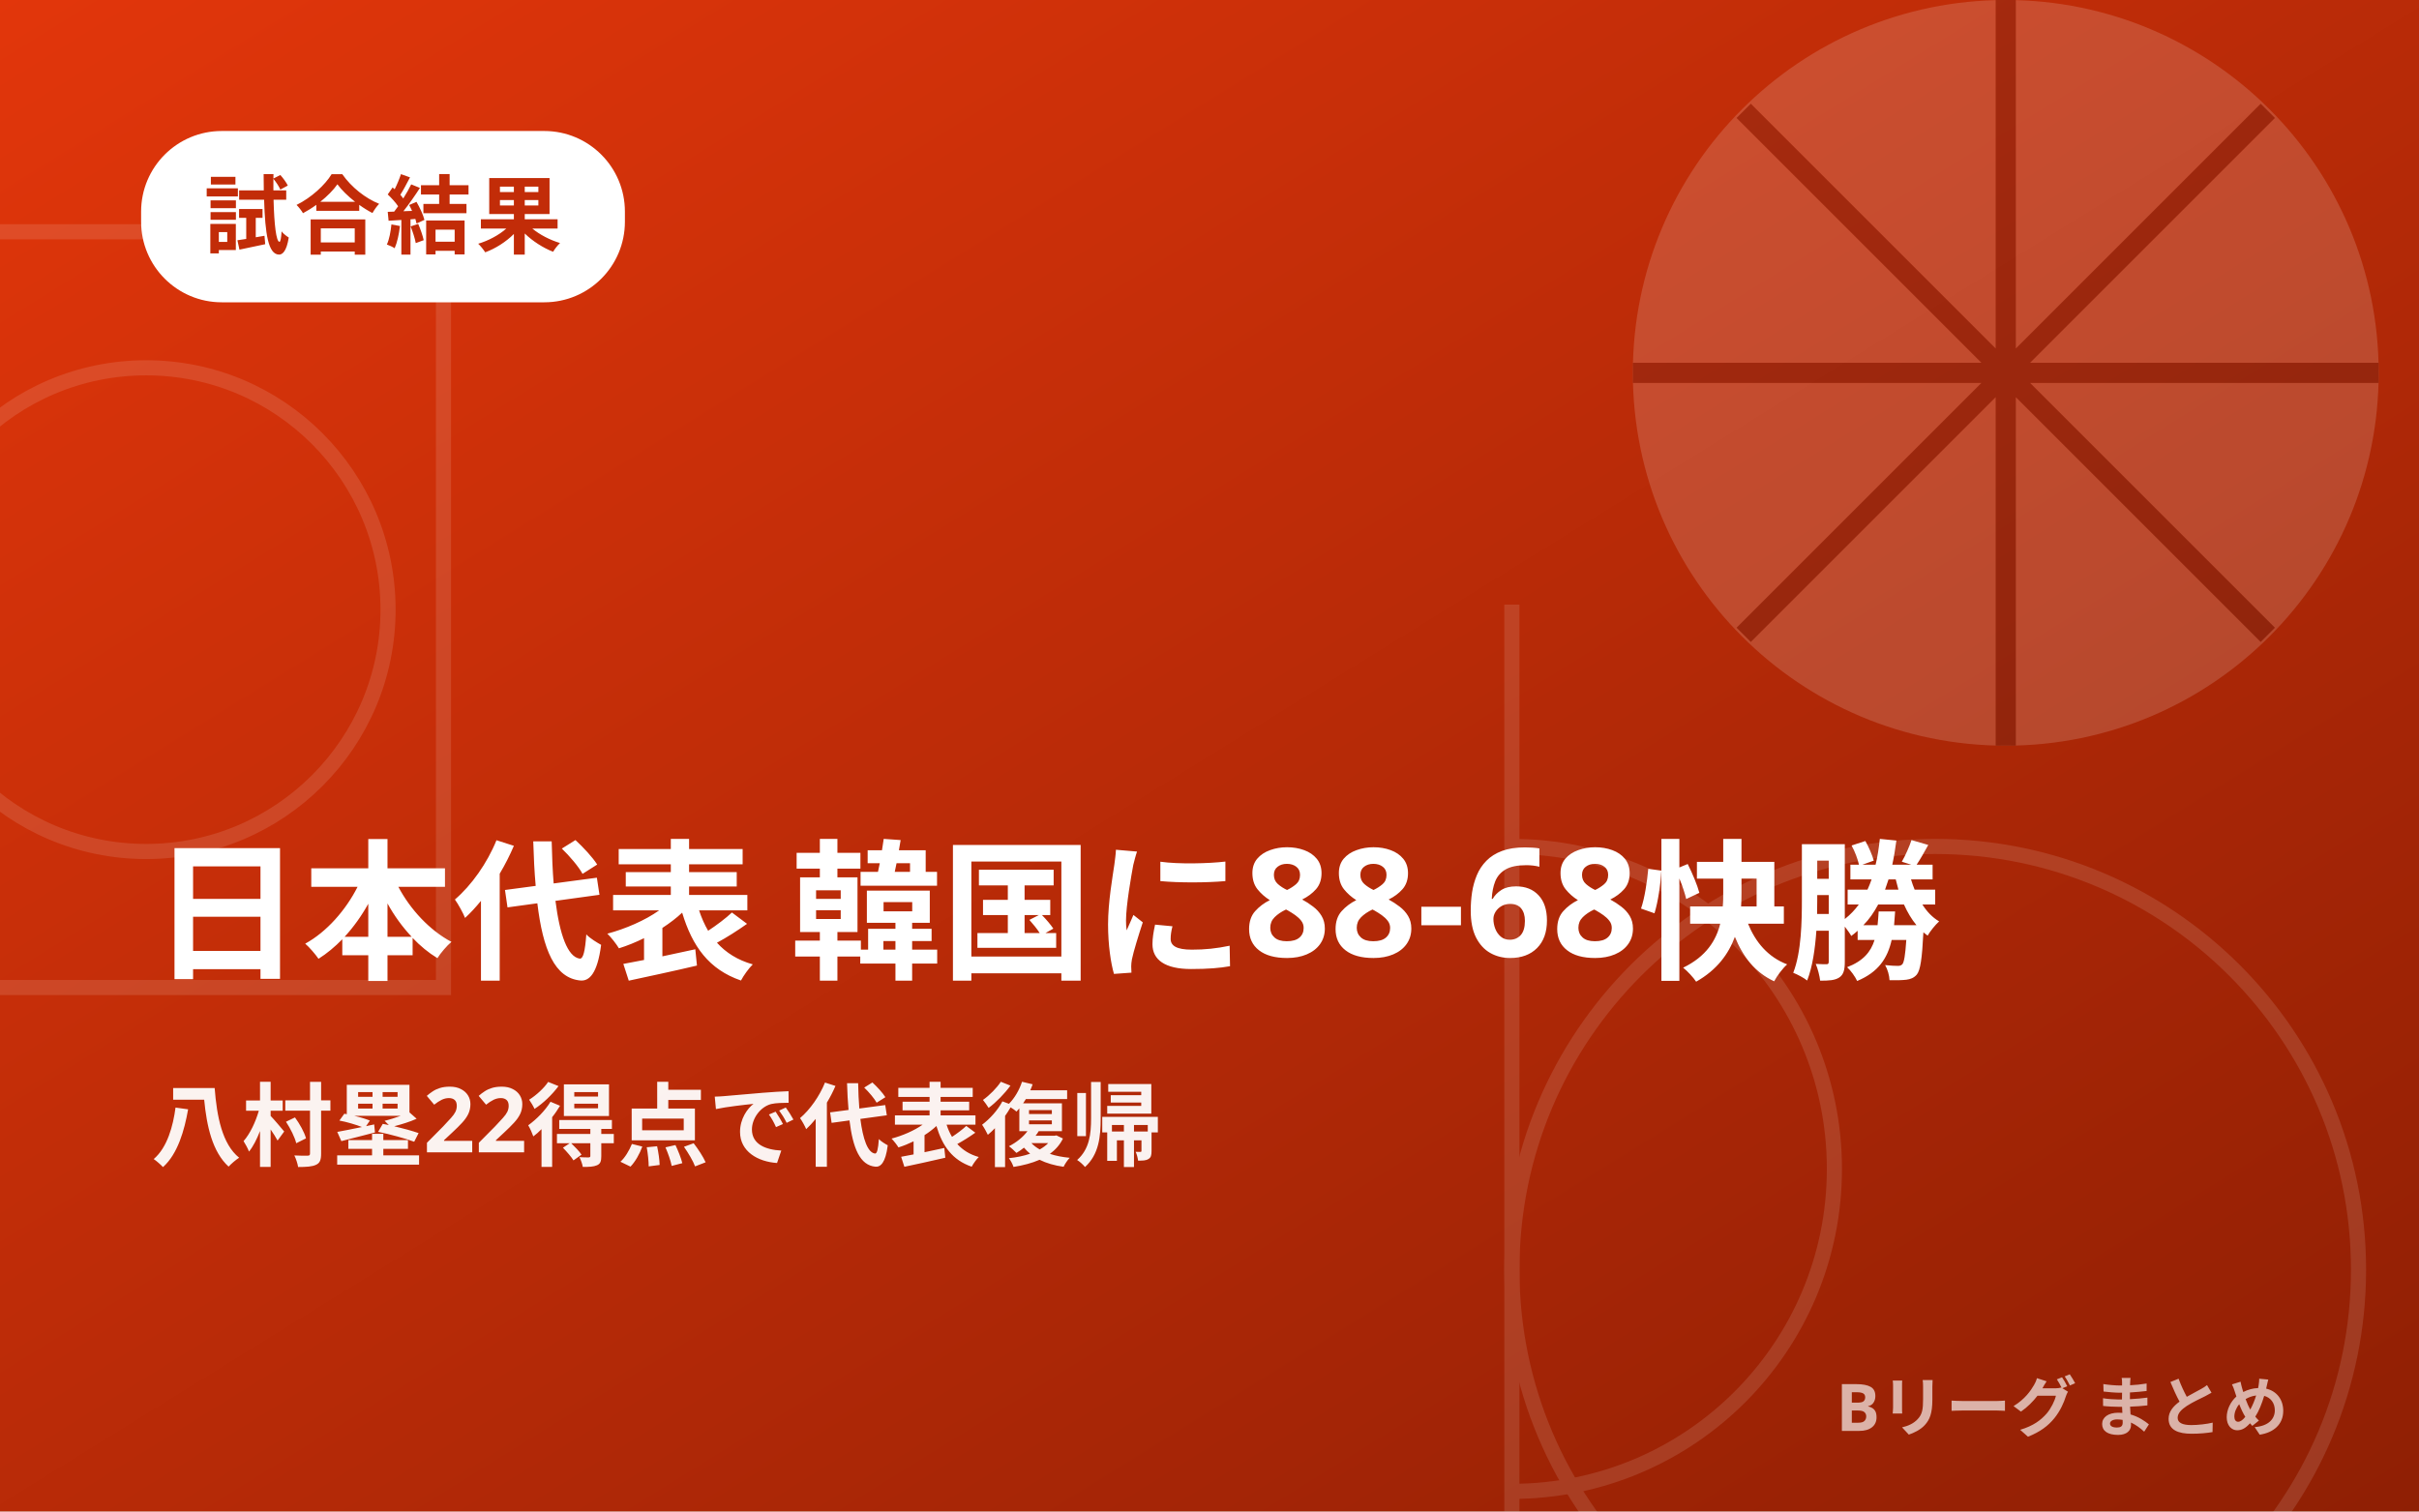
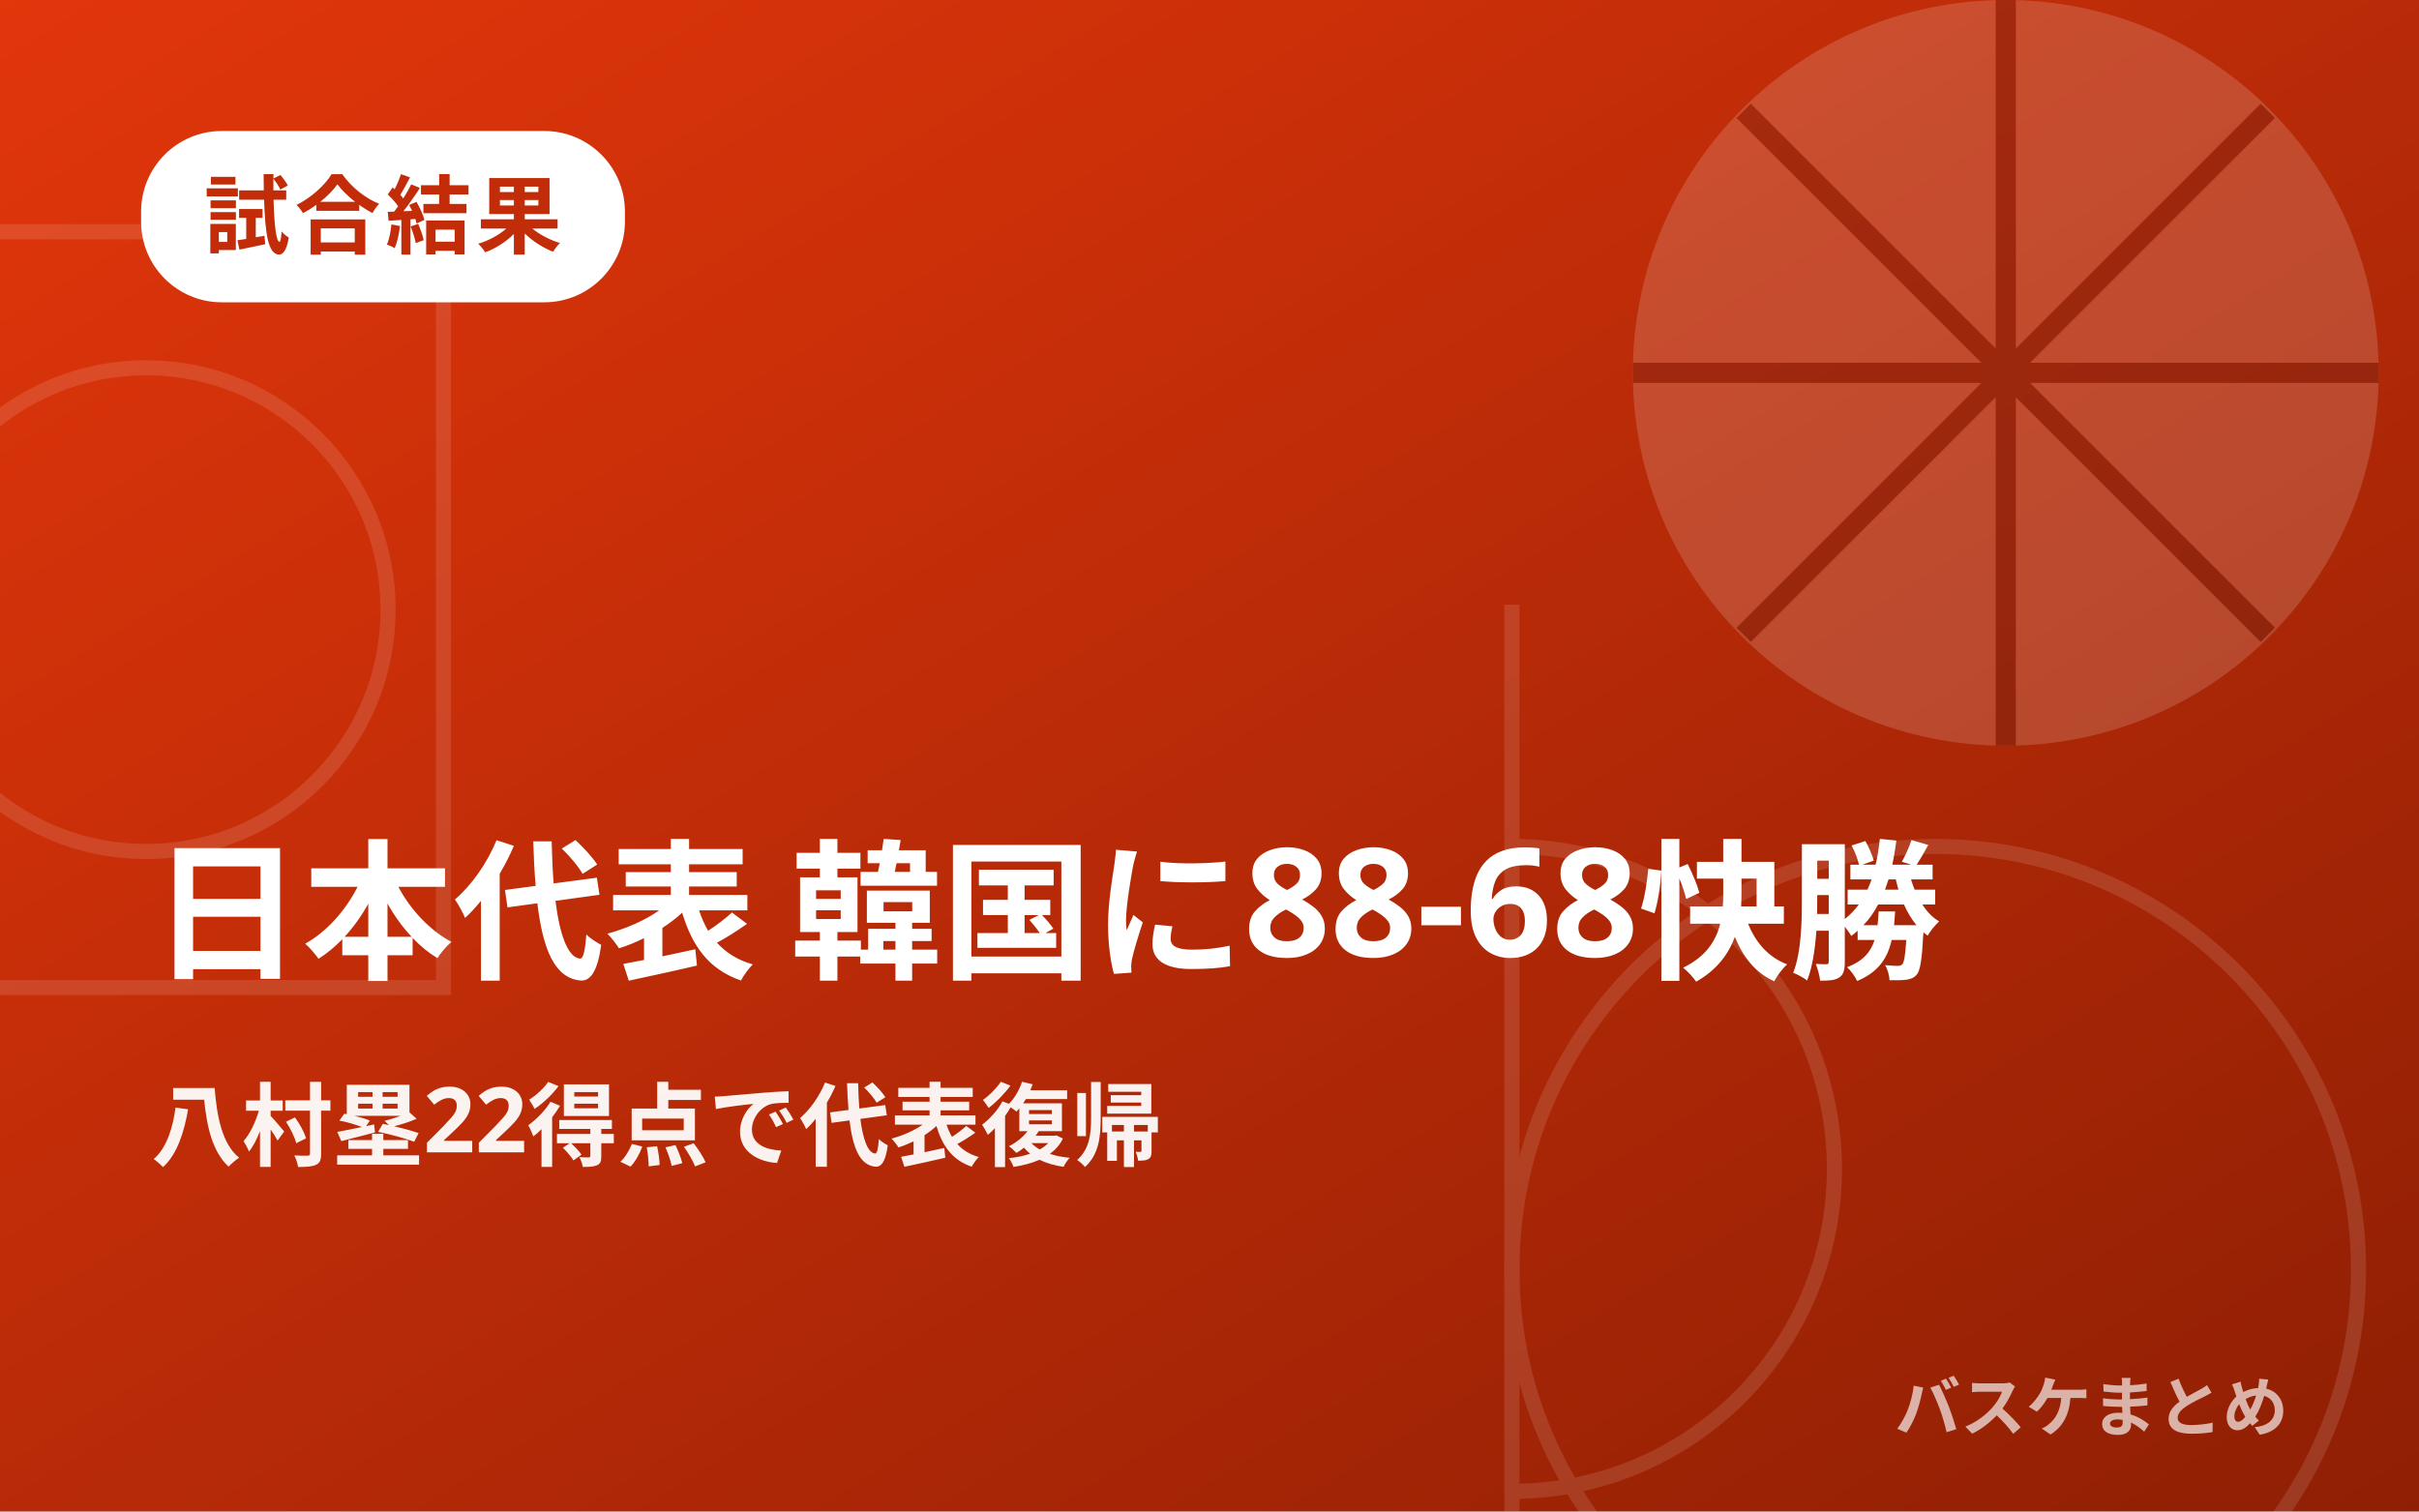
<svg xmlns="http://www.w3.org/2000/svg" viewBox="0 0 480 300" role="img" aria-label="八村塁22得点で代表復帰 日本代表が韓国に88-68快勝">
  <defs>
    <linearGradient id="g" x1="0" y1="0" x2="1" y2="1">
      <stop offset="0" stop-color="#e2360b" />
      <stop offset="1" stop-color="#8f1f04" />
    </linearGradient>
  </defs>
  <rect width="480" height="300" fill="url(#g)" />
  <g stroke="#ffffff" stroke-width="3" fill="none" opacity="0.12">
    <circle cx="384" cy="252" r="84" />
    <line x1="300" y1="120" x2="300" y2="300" />
    <path d="M300 168 a64 64 0 0 1 0 128" />
    <rect x="-30" y="46" width="118" height="150" />
    <circle cx="29" cy="121" r="48" />
  </g>
  <g transform="translate(398,74)" opacity="0.16">
    <circle r="74" fill="#ffffff" />
    <path d="M-74 0H74 M0 -74V74 M-52 -52Q0 0 52 52 M52 -52Q0 0 -52 52" stroke="#0d1b2a" stroke-width="4" fill="none" />
  </g>
  <rect x="28" y="26" rx="16" ry="16" width="96" height="34" fill="#ffffff" />
  <text x="76.0" y="49" font-family="'Hiragino Kaku Gothic ProN','Noto Sans JP','Yu Gothic',Meiryo,sans-serif" font-weight="800" font-size="17" fill="#c22c08" text-anchor="middle" letter-spacing="1">試合結果</text>
  <text x="30" y="192" font-family="'Hiragino Kaku Gothic ProN','Noto Sans JP','Yu Gothic',Meiryo,sans-serif" font-weight="900" font-size="30" fill="#ffffff">日本代表 韓国に88-68快勝</text>
  <text x="30" y="230" font-family="'Hiragino Kaku Gothic ProN','Noto Sans JP','Yu Gothic',Meiryo,sans-serif" font-weight="700" font-size="18" fill="#ffffff" opacity="0.94">八村塁22得点で代表復帰</text>
-   <text x="454" y="284" font-family="'Hiragino Kaku Gothic ProN','Noto Sans JP','Yu Gothic',Meiryo,sans-serif" text-anchor="end" font-weight="800" font-size="13" fill="#ffffff" opacity="0.65">Bリーグ まとめ</text>
+   <text x="454" y="284" font-family="'Hiragino Kaku Gothic ProN','Noto Sans JP','Yu Gothic',Meiryo,sans-serif" text-anchor="end" font-weight="800" font-size="13" fill="#ffffff" opacity="0.65">バスケまとめ</text>
</svg>
